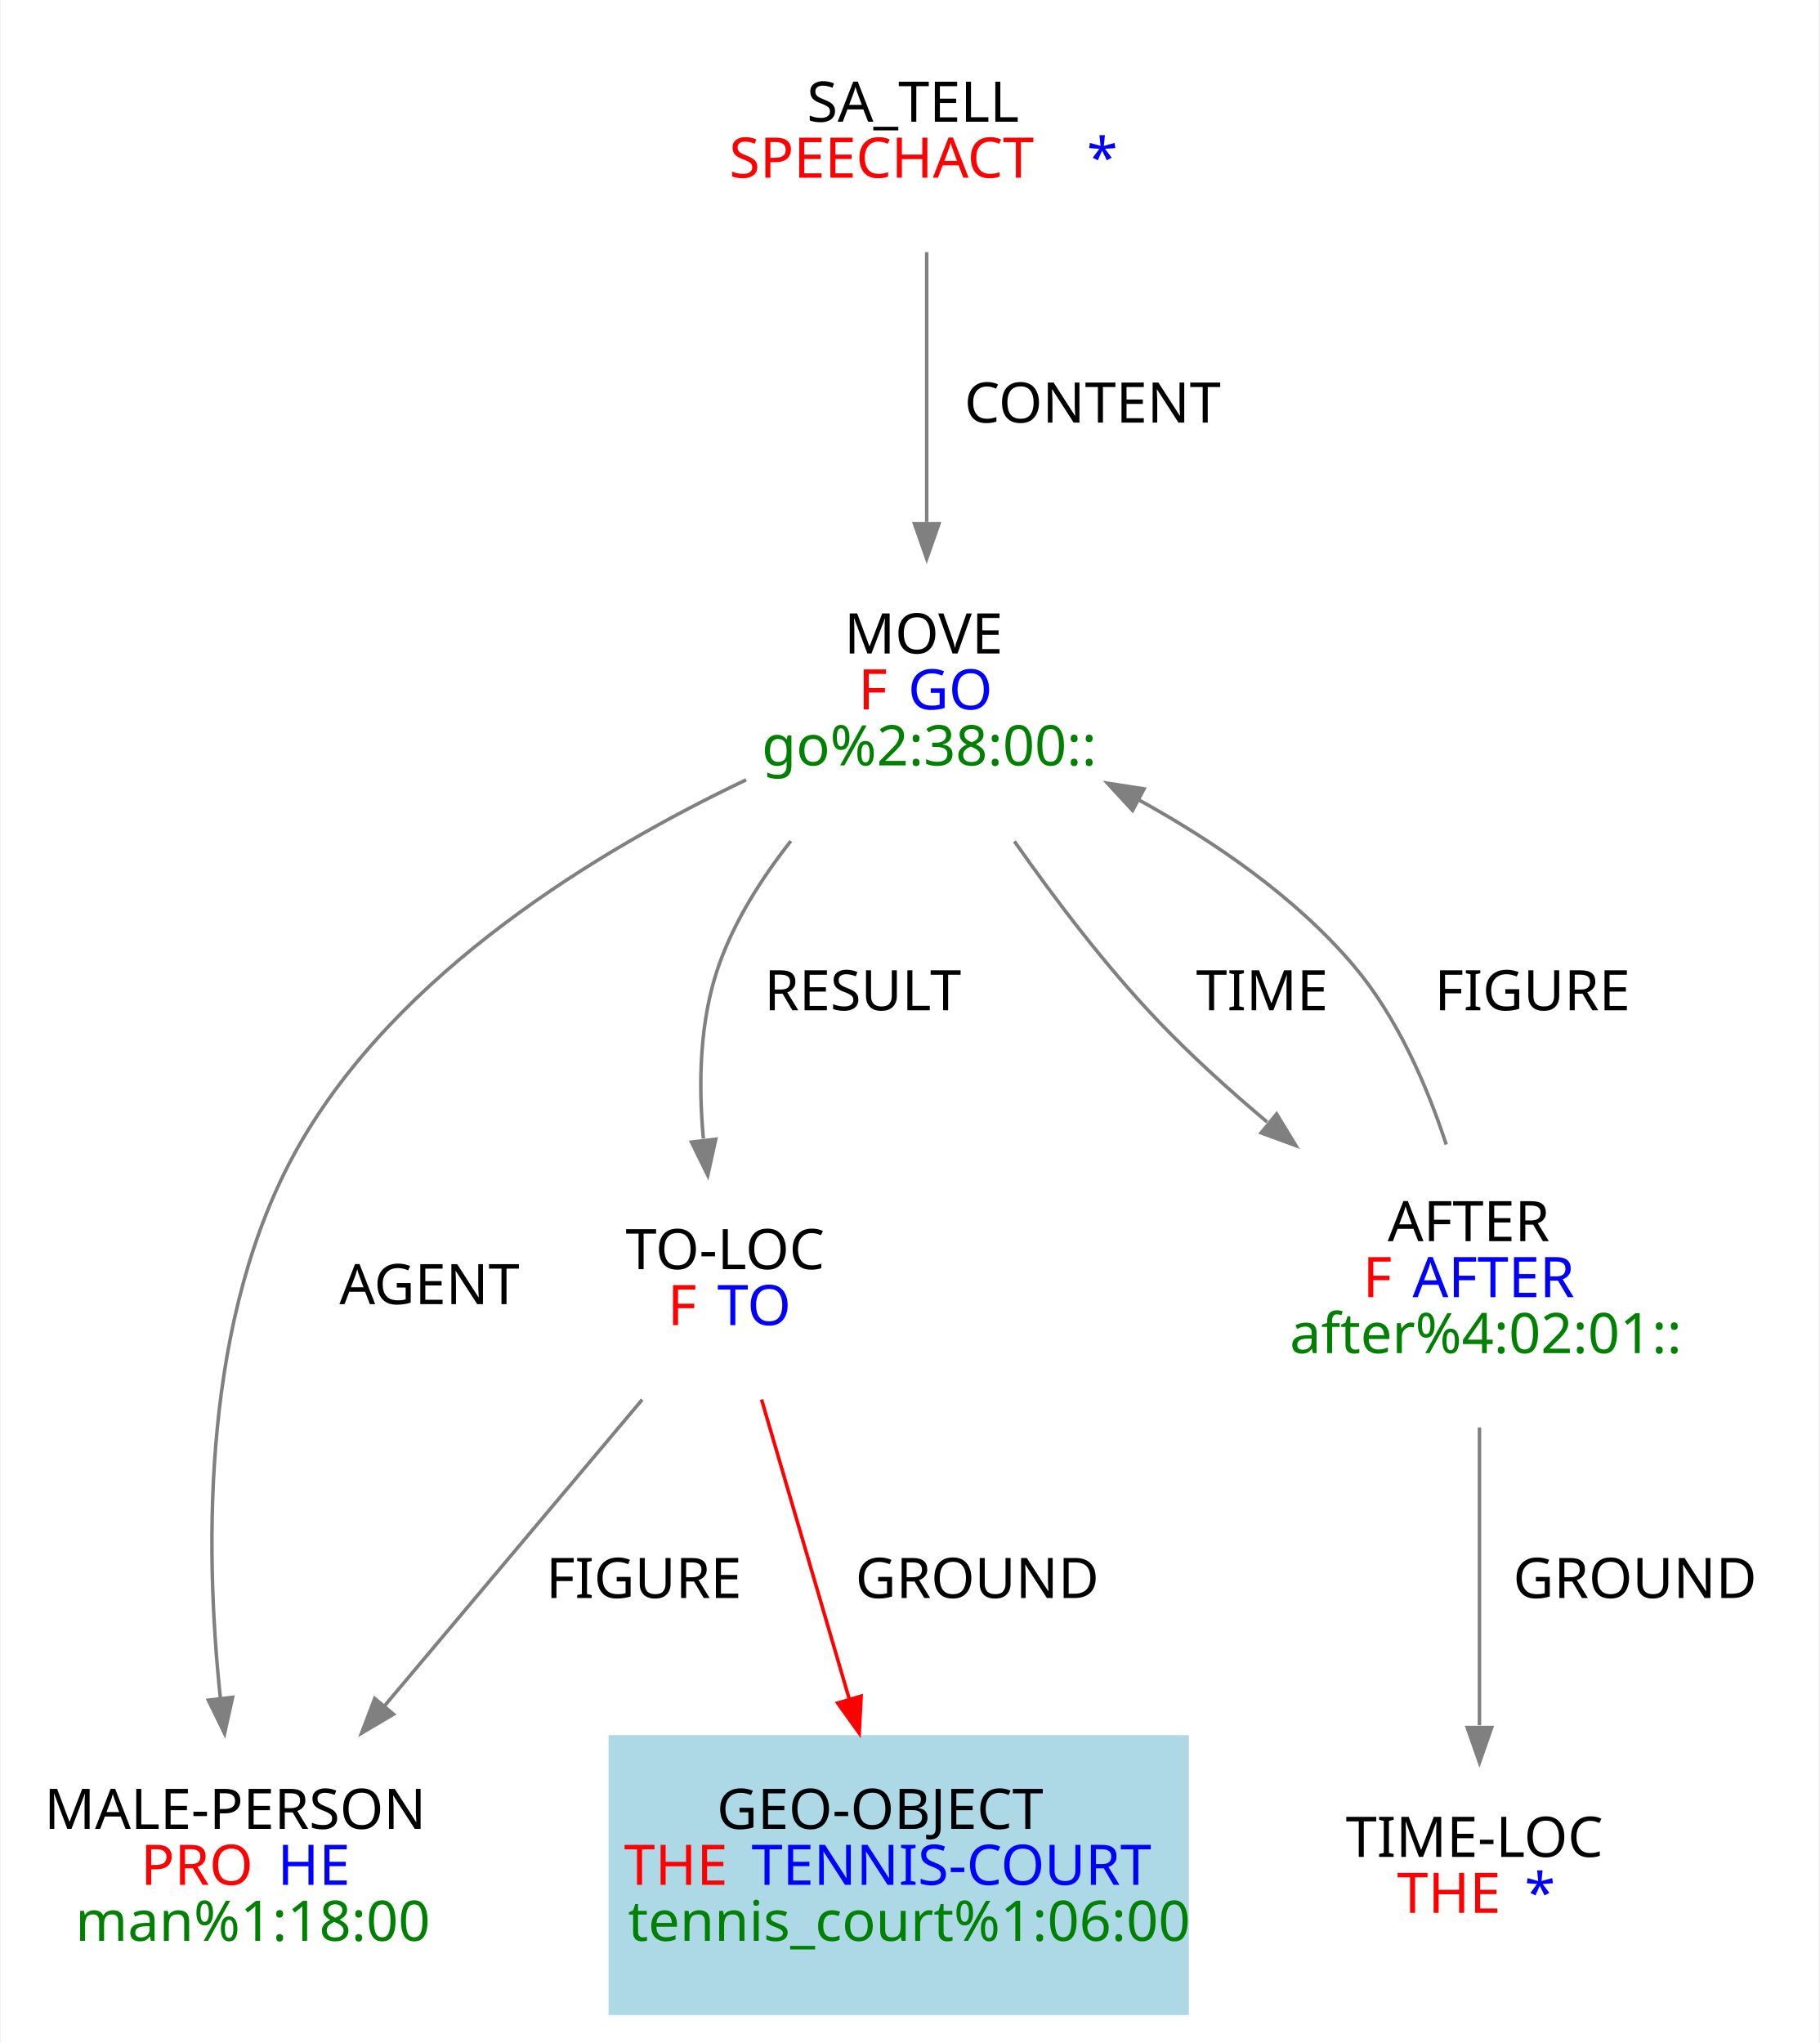
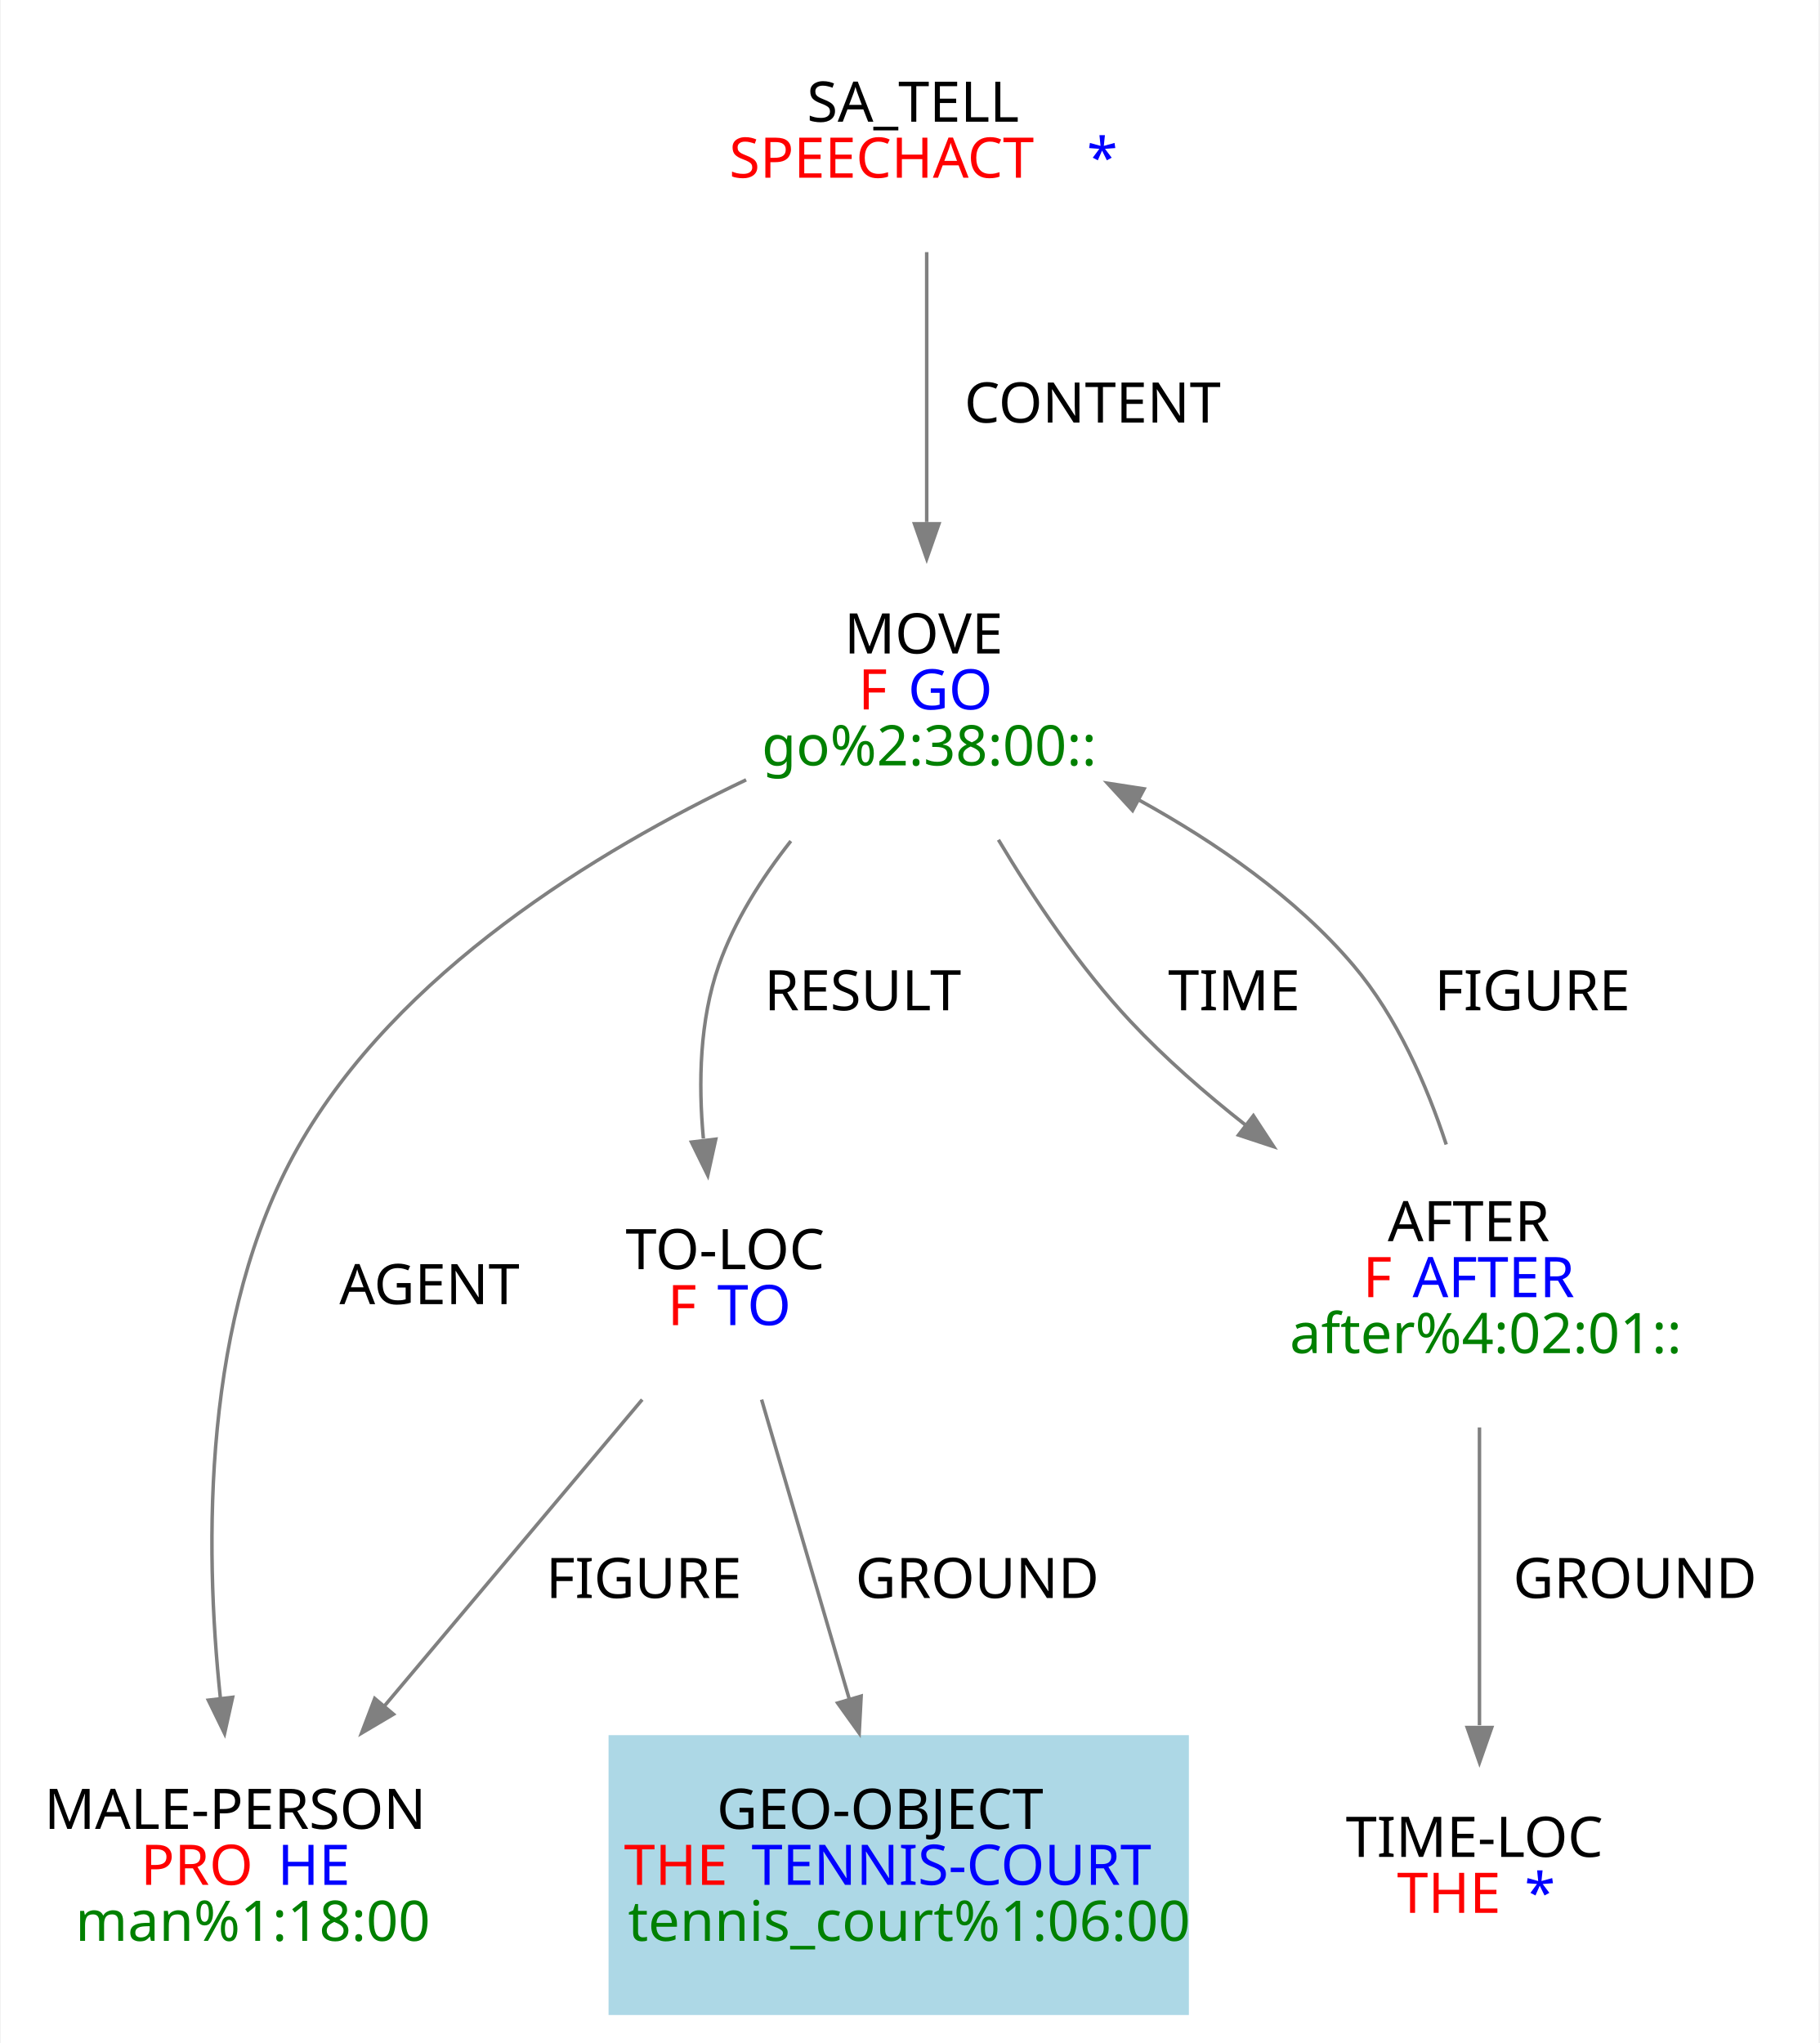
<svg xmlns="http://www.w3.org/2000/svg" xmlns:xlink="http://www.w3.org/1999/xlink" width="260pt" height="292pt" viewBox="0.00 0.00 259.79 292.00">
  <g id="graph0" class="graph" transform="scale(1 1) rotate(0) translate(4 288)">
    <polygon fill="white" stroke="transparent" points="-4,4 -4,-288 255.79,-288 255.79,4 -4,4" />
    <g id="node1" class="node">
      <g id="a_node1">
        <a xlink:href="http://trips.ihmc.us/lexicon/data/ONT::SA_TELL.xml" xlink:title="&lt;font color=&quot;green&quot;&gt;&lt;br /&gt;&lt;/font&gt; &lt;font color=&quot;black&quot;&gt;SA_TELL&lt;/font&gt; &lt;font color=&quot;green&quot;&gt;&lt;br /&gt;&lt;/font&gt; &lt;font color=&quot;red&quot;&gt;SPEECHACT&lt;/font&gt; &lt;font color=&quot;blue&quot;&gt;* &lt;/font&gt; &lt;font color=&quot;green&quot;&gt;&lt;br /&gt; &lt;/font&gt;">
          <text text-anchor="start" x="109" y="-270.6" font-family="Work Sans" font-size="8.00"> </text>
          <text text-anchor="start" x="111.22" y="-270.6" font-family="Work Sans" font-size="8.00">SA_TELL</text>
          <text text-anchor="start" x="145.46" y="-270.6" font-family="Work Sans" font-size="8.00"> </text>
          <text text-anchor="start" x="97.89" y="-262.6" font-family="Work Sans" font-size="8.00"> </text>
          <text text-anchor="start" x="100.11" y="-262.6" font-family="Work Sans" font-size="8.00" fill="red">SPEECHACT</text>
          <text text-anchor="start" x="149.01" y="-262.6" font-family="Work Sans" font-size="8.00"> </text>
          <text text-anchor="start" x="151.23" y="-262.6" font-family="Work Sans" font-size="8.00" fill="blue">* </text>
          <text text-anchor="start" x="156.57" y="-262.6" font-family="Work Sans" font-size="8.00"> </text>
          <text text-anchor="start" x="127.23" y="-254.6" font-family="Work Sans" font-size="8.00" fill="green"> </text>
        </a>
      </g>
    </g>
    <g id="node2" class="node">
      <g id="a_node2">
        <a xlink:href="http://trips.ihmc.us/lexicon/data/ONT::MOVE.xml" xlink:title="&lt;font color=&quot;green&quot;&gt;&lt;br /&gt;&lt;/font&gt; &lt;font color=&quot;black&quot;&gt;MOVE&lt;/font&gt; &lt;font color=&quot;green&quot;&gt;&lt;br /&gt;&lt;/font&gt; &lt;font color=&quot;red&quot;&gt;F&lt;/font&gt; &lt;font color=&quot;blue&quot;&gt;GO&lt;/font&gt; &lt;font color=&quot;green&quot;&gt;&lt;br /&gt;&lt;/font&gt; &lt;font color=&quot;green&quot;&gt;go%2:38:00::&lt;/font&gt; &lt;font color=&quot;green&quot;&gt;&lt;br /&gt; &lt;/font&gt;">
          <text text-anchor="start" x="114.34" y="-194.6" font-family="Work Sans" font-size="8.00"> </text>
          <text text-anchor="start" x="116.56" y="-194.6" font-family="Work Sans" font-size="8.00">MOVE</text>
          <text text-anchor="start" x="140.12" y="-194.6" font-family="Work Sans" font-size="8.00"> </text>
          <text text-anchor="start" x="116.34" y="-186.6" font-family="Work Sans" font-size="8.00"> </text>
          <text text-anchor="start" x="118.56" y="-186.6" font-family="Work Sans" font-size="8.00" fill="red">F</text>
          <text text-anchor="start" x="123.45" y="-186.6" font-family="Work Sans" font-size="8.00"> </text>
          <text text-anchor="start" x="125.67" y="-186.6" font-family="Work Sans" font-size="8.00" fill="blue">GO</text>
          <text text-anchor="start" x="138.12" y="-186.6" font-family="Work Sans" font-size="8.00"> </text>
          <text text-anchor="start" x="102.54" y="-178.6" font-family="Work Sans" font-size="8.00"> </text>
          <text text-anchor="start" x="104.77" y="-178.6" font-family="Work Sans" font-size="8.00" fill="green">go%2:38:00::</text>
          <text text-anchor="start" x="151.91" y="-178.6" font-family="Work Sans" font-size="8.00"> </text>
          <text text-anchor="start" x="127.23" y="-170.6" font-family="Work Sans" font-size="8.00" fill="green"> </text>
        </a>
      </g>
    </g>
-     <g id="edge7" class="edge">
+     <g id="edge2" class="edge">
      <path fill="none" stroke="grey" stroke-width="0.5" d="M128.34,-251.96C128.34,-241.04 128.34,-226.02 128.34,-213.39" />
      <polygon fill="grey" stroke="grey" stroke-width="0.5" points="130.09,-213.14 128.34,-208.14 126.59,-213.14 130.09,-213.14" />
      <text text-anchor="middle" x="152.05" y="-227.6" font-family="Work Sans" font-size="8.00"> CONTENT   </text>
    </g>
    <g id="node3" class="node">
      <g id="a_node3">
        <a xlink:href="http://trips.ihmc.us/lexicon/data/ONT::MALE-PERSON.xml" xlink:title="&lt;font color=&quot;green&quot;&gt;&lt;br /&gt;&lt;/font&gt; &lt;font color=&quot;black&quot;&gt;MALE-PERSON&lt;/font&gt; &lt;font color=&quot;green&quot;&gt;&lt;br /&gt;&lt;/font&gt; &lt;font color=&quot;red&quot;&gt;PRO&lt;/font&gt; &lt;font color=&quot;blue&quot;&gt;HE&lt;/font&gt; &lt;font color=&quot;green&quot;&gt;&lt;br /&gt;&lt;/font&gt; &lt;font color=&quot;green&quot;&gt;man%1:18:00&lt;/font&gt; &lt;font color=&quot;green&quot;&gt;&lt;br /&gt; &lt;/font&gt;">
          <text text-anchor="start" x="0" y="-26.6" font-family="Work Sans" font-size="8.00"> </text>
          <text text-anchor="start" x="2.22" y="-26.6" font-family="Work Sans" font-size="8.00">MALE-PERSON</text>
          <text text-anchor="start" x="60.46" y="-26.6" font-family="Work Sans" font-size="8.00"> </text>
          <text text-anchor="start" x="13.78" y="-18.6" font-family="Work Sans" font-size="8.00"> </text>
          <text text-anchor="start" x="16" y="-18.6" font-family="Work Sans" font-size="8.00" fill="red">PRO</text>
          <text text-anchor="start" x="33.34" y="-18.6" font-family="Work Sans" font-size="8.00"> </text>
          <text text-anchor="start" x="35.56" y="-18.6" font-family="Work Sans" font-size="8.00" fill="blue">HE</text>
          <text text-anchor="start" x="46.68" y="-18.6" font-family="Work Sans" font-size="8.00"> </text>
          <text text-anchor="start" x="4.43" y="-10.6" font-family="Work Sans" font-size="8.00"> </text>
          <text text-anchor="start" x="6.66" y="-10.6" font-family="Work Sans" font-size="8.00" fill="green">man%1:18:00</text>
          <text text-anchor="start" x="56.02" y="-10.6" font-family="Work Sans" font-size="8.00"> </text>
          <text text-anchor="start" x="30.23" y="-2.6" font-family="Work Sans" font-size="8.00" fill="green"> </text>
        </a>
      </g>
    </g>
    <g id="edge4" class="edge">
      <path fill="none" stroke="grey" stroke-width="0.5" d="M102.53,-176.54C81.35,-166.47 52.62,-149.05 38.47,-124 24.84,-99.87 25.07,-67.32 27.39,-45.32" />
      <polygon fill="grey" stroke="grey" stroke-width="0.5" points="29.14,-45.41 27.99,-40.24 25.67,-45 29.14,-45.41" />
      <text text-anchor="middle" x="57.28" y="-101.6" font-family="Work Sans" font-size="8.00"> AGENT   </text>
    </g>
    <g id="node4" class="node">
      <g id="a_node4">
        <a xlink:href="http://trips.ihmc.us/lexicon/data/ONT::TO-LOC.xml" xlink:title="&lt;font color=&quot;green&quot;&gt;&lt;br /&gt;&lt;/font&gt; &lt;font color=&quot;black&quot;&gt;TO-LOC&lt;/font&gt; &lt;font color=&quot;green&quot;&gt;&lt;br /&gt;&lt;/font&gt; &lt;font color=&quot;red&quot;&gt;F&lt;/font&gt; &lt;font color=&quot;blue&quot;&gt;TO&lt;/font&gt; &lt;font color=&quot;green&quot;&gt;&lt;br /&gt; &lt;/font&gt;">
          <text text-anchor="start" x="83.08" y="-106.6" font-family="Work Sans" font-size="8.00"> </text>
          <text text-anchor="start" x="85.3" y="-106.6" font-family="Work Sans" font-size="8.00">TO-LOC</text>
          <text text-anchor="start" x="115.38" y="-106.6" font-family="Work Sans" font-size="8.00"> </text>
          <text text-anchor="start" x="89.08" y="-98.6" font-family="Work Sans" font-size="8.00"> </text>
          <text text-anchor="start" x="91.3" y="-98.6" font-family="Work Sans" font-size="8.00" fill="red">F</text>
          <text text-anchor="start" x="96.19" y="-98.6" font-family="Work Sans" font-size="8.00"> </text>
          <text text-anchor="start" x="98.41" y="-98.6" font-family="Work Sans" font-size="8.00" fill="blue">TO</text>
          <text text-anchor="start" x="109.38" y="-98.6" font-family="Work Sans" font-size="8.00"> </text>
          <text text-anchor="start" x="99.23" y="-90.6" font-family="Work Sans" font-size="8.00" fill="green"> </text>
        </a>
      </g>
    </g>
-     <g id="edge2" class="edge">
+     <g id="edge8" class="edge">
      <path fill="none" stroke="grey" stroke-width="0.5" d="M108.92,-167.79C104.72,-162.46 100.86,-156.37 98.62,-150 95.88,-142.21 95.69,-133.19 96.42,-125.28" />
      <polygon fill="grey" stroke="grey" stroke-width="0.5" points="98.19,-125.18 97.05,-120.01 94.72,-124.76 98.19,-125.18" />
      <text text-anchor="middle" x="119.2" y="-143.6" font-family="Work Sans" font-size="8.00"> RESULT   </text>
    </g>
    <g id="node6" class="node">
      <g id="a_node6">
        <a xlink:href="http://trips.ihmc.us/lexicon/data/ONT::AFTER.xml" xlink:title="&lt;font color=&quot;green&quot;&gt;&lt;br /&gt;&lt;/font&gt; &lt;font color=&quot;black&quot;&gt;AFTER&lt;/font&gt; &lt;font color=&quot;green&quot;&gt;&lt;br /&gt;&lt;/font&gt; &lt;font color=&quot;red&quot;&gt;F&lt;/font&gt; &lt;font color=&quot;blue&quot;&gt;AFTER&lt;/font&gt; &lt;font color=&quot;green&quot;&gt;&lt;br /&gt;&lt;/font&gt; &lt;font color=&quot;green&quot;&gt;after%4:02:01::&lt;/font&gt; &lt;font color=&quot;green&quot;&gt;&lt;br /&gt; &lt;/font&gt;">
          <text text-anchor="start" x="192.01" y="-110.6" font-family="Work Sans" font-size="8.00"> </text>
          <text text-anchor="start" x="194.23" y="-110.6" font-family="Work Sans" font-size="8.00">AFTER</text>
          <text text-anchor="start" x="220.45" y="-110.6" font-family="Work Sans" font-size="8.00"> </text>
          <text text-anchor="start" x="188.45" y="-102.6" font-family="Work Sans" font-size="8.00"> </text>
          <text text-anchor="start" x="190.67" y="-102.6" font-family="Work Sans" font-size="8.00" fill="red">F</text>
          <text text-anchor="start" x="195.56" y="-102.6" font-family="Work Sans" font-size="8.00"> </text>
          <text text-anchor="start" x="197.78" y="-102.6" font-family="Work Sans" font-size="8.00" fill="blue">AFTER</text>
          <text text-anchor="start" x="224.01" y="-102.6" font-family="Work Sans" font-size="8.00"> </text>
          <text text-anchor="start" x="177.99" y="-94.6" font-family="Work Sans" font-size="8.00"> </text>
          <text text-anchor="start" x="180.21" y="-94.6" font-family="Work Sans" font-size="8.00" fill="green">after%4:02:01::</text>
          <text text-anchor="start" x="234.47" y="-94.6" font-family="Work Sans" font-size="8.00"> </text>
          <text text-anchor="start" x="206.23" y="-86.6" font-family="Work Sans" font-size="8.00" fill="green"> </text>
        </a>
      </g>
    </g>
-     <g id="edge1" class="edge">
-       <path fill="none" stroke="grey" stroke-width="0.5" d="M140.87,-167.76C146.69,-159.45 153.97,-149.85 161.48,-142 166.21,-137.05 171.61,-132.16 176.99,-127.64" />
-       <polygon fill="grey" stroke="grey" stroke-width="0.5" points="178.35,-128.79 181.1,-124.26 176.13,-126.08 178.35,-128.79" />
-       <text text-anchor="middle" x="176.27" y="-143.6" font-family="Work Sans" font-size="8.00"> TIME   </text>
+     <g id="edge6" class="edge">
+       <path fill="none" stroke="grey" stroke-width="0.5" d="M138.59,-167.97C143.65,-159.51 150.22,-149.74 157.48,-142 162.39,-136.76 168.13,-131.75 173.92,-127.19" />
+       <polygon fill="grey" stroke="grey" stroke-width="0.5" points="175.03,-128.54 177.93,-124.11 172.9,-125.77 175.03,-128.54" />
+       <text text-anchor="middle" x="172.27" y="-143.6" font-family="Work Sans" font-size="8.00"> TIME   </text>
    </g>
    <g id="edge5" class="edge">
      <path fill="none" stroke="grey" stroke-width="0.5" d="M87.68,-87.96C77.37,-75.7 62.63,-58.19 50.82,-44.15" />
      <polygon fill="grey" stroke="grey" stroke-width="0.5" points="52.13,-42.99 47.57,-40.29 49.45,-45.24 52.13,-42.99" />
      <text text-anchor="middle" x="87.9" y="-59.6" font-family="Work Sans" font-size="8.00"> FIGURE   </text>
    </g>
    <g id="node5" class="node">
      <g id="a_node5">
        <a xlink:href="http://trips.ihmc.us/lexicon/data/ONT::GEO-OBJECT.xml" xlink:title="&lt;font color=&quot;green&quot;&gt;&lt;br /&gt;&lt;/font&gt; &lt;font color=&quot;black&quot;&gt;GEO-OBJECT&lt;/font&gt; &lt;font color=&quot;green&quot;&gt;&lt;br /&gt;&lt;/font&gt; &lt;font color=&quot;red&quot;&gt;THE&lt;/font&gt; &lt;font color=&quot;blue&quot;&gt;TENNIS-COURT&lt;/font&gt; &lt;font color=&quot;green&quot;&gt;&lt;br /&gt;&lt;/font&gt; &lt;font color=&quot;green&quot;&gt;tennis_court%1:06:00&lt;/font&gt; &lt;font color=&quot;green&quot;&gt;&lt;br /&gt; &lt;/font&gt;">
          <polygon fill="lightblue" stroke="transparent" points="165.81,-40 82.87,-40 82.87,0 165.81,0 165.81,-40" />
          <text text-anchor="start" x="96.12" y="-26.6" font-family="Work Sans" font-size="8.00"> </text>
          <text text-anchor="start" x="98.34" y="-26.6" font-family="Work Sans" font-size="8.00">GEO-OBJECT</text>
          <text text-anchor="start" x="150.34" y="-26.6" font-family="Work Sans" font-size="8.00"> </text>
          <text text-anchor="start" x="82.86" y="-18.6" font-family="Work Sans" font-size="8.00"> </text>
          <text text-anchor="start" x="85.08" y="-18.6" font-family="Work Sans" font-size="8.00" fill="red">THE</text>
          <text text-anchor="start" x="101.08" y="-18.6" font-family="Work Sans" font-size="8.00"> </text>
          <text text-anchor="start" x="103.3" y="-18.6" font-family="Work Sans" font-size="8.00" fill="blue">TENNIS-COURT</text>
          <text text-anchor="start" x="163.6" y="-18.6" font-family="Work Sans" font-size="8.00"> </text>
          <text text-anchor="start" x="83.42" y="-10.6" font-family="Work Sans" font-size="8.00"> </text>
          <text text-anchor="start" x="85.65" y="-10.6" font-family="Work Sans" font-size="8.00" fill="green">tennis_court%1:06:00</text>
          <text text-anchor="start" x="163.03" y="-10.6" font-family="Work Sans" font-size="8.00"> </text>
          <text text-anchor="start" x="123.23" y="-2.6" font-family="Work Sans" font-size="8.00" fill="green"> </text>
        </a>
      </g>
    </g>
-     <g id="edge3" class="edge">
-       <path fill="none" stroke="red" stroke-width="0.5" d="M104.74,-87.96C108.24,-76.02 113.19,-59.08 117.25,-45.24" />
-       <polygon fill="red" stroke="red" stroke-width="0.5" points="118.97,-45.58 118.69,-40.29 115.61,-44.59 118.97,-45.58" />
+     <g id="edge7" class="edge">
+       <path fill="none" stroke="grey" stroke-width="0.5" d="M104.74,-87.96C108.24,-76.02 113.19,-59.08 117.25,-45.24" />
+       <polygon fill="grey" stroke="grey" stroke-width="0.5" points="118.97,-45.58 118.69,-40.29 115.61,-44.59 118.97,-45.58" />
      <text text-anchor="middle" x="135.56" y="-59.6" font-family="Work Sans" font-size="8.00"> GROUND   </text>
    </g>
-     <g id="edge6" class="edge">
+     <g id="edge3" class="edge">
      <path fill="none" stroke="grey" stroke-width="0.5" d="M202.59,-124.42C199.79,-132.96 195.54,-142.68 189.34,-150 181.07,-159.76 169.55,-167.66 158.74,-173.62" />
      <polygon fill="grey" stroke="grey" stroke-width="0.5" points="157.76,-172.16 154.17,-176.06 159.41,-175.25 157.76,-172.16" />
      <text text-anchor="middle" x="214.9" y="-143.6" font-family="Work Sans" font-size="8.00"> FIGURE   </text>
    </g>
    <g id="node7" class="node">
      <g id="a_node7">
        <a xlink:href="http://trips.ihmc.us/lexicon/data/ONT::TIME-LOC.xml" xlink:title="&lt;font color=&quot;green&quot;&gt;&lt;br /&gt;&lt;/font&gt; &lt;font color=&quot;black&quot;&gt;TIME-LOC&lt;/font&gt; &lt;font color=&quot;green&quot;&gt;&lt;br /&gt;&lt;/font&gt; &lt;font color=&quot;red&quot;&gt;THE&lt;/font&gt; &lt;font color=&quot;blue&quot;&gt;* &lt;/font&gt; &lt;font color=&quot;green&quot;&gt;&lt;br /&gt; &lt;/font&gt;">
          <text text-anchor="start" x="186.01" y="-22.6" font-family="Work Sans" font-size="8.00"> </text>
          <text text-anchor="start" x="188.23" y="-22.6" font-family="Work Sans" font-size="8.00">TIME-LOC</text>
          <text text-anchor="start" x="226.45" y="-22.6" font-family="Work Sans" font-size="8.00"> </text>
          <text text-anchor="start" x="193.34" y="-14.6" font-family="Work Sans" font-size="8.00"> </text>
          <text text-anchor="start" x="195.56" y="-14.6" font-family="Work Sans" font-size="8.00" fill="red">THE</text>
          <text text-anchor="start" x="211.56" y="-14.6" font-family="Work Sans" font-size="8.00"> </text>
          <text text-anchor="start" x="213.78" y="-14.6" font-family="Work Sans" font-size="8.00" fill="blue">* </text>
          <text text-anchor="start" x="219.12" y="-14.6" font-family="Work Sans" font-size="8.00"> </text>
          <text text-anchor="start" x="206.23" y="-6.6" font-family="Work Sans" font-size="8.00" fill="green"> </text>
        </a>
      </g>
    </g>
-     <g id="edge8" class="edge">
+     <g id="edge1" class="edge">
      <path fill="none" stroke="grey" stroke-width="0.5" d="M207.34,-83.98C207.34,-71.23 207.34,-54.45 207.34,-41.42" />
      <polygon fill="grey" stroke="grey" stroke-width="0.5" points="209.09,-41.09 207.34,-36.09 205.59,-41.09 209.09,-41.09" />
      <text text-anchor="middle" x="229.56" y="-59.6" font-family="Work Sans" font-size="8.00"> GROUND   </text>
    </g>
  </g>
</svg>
